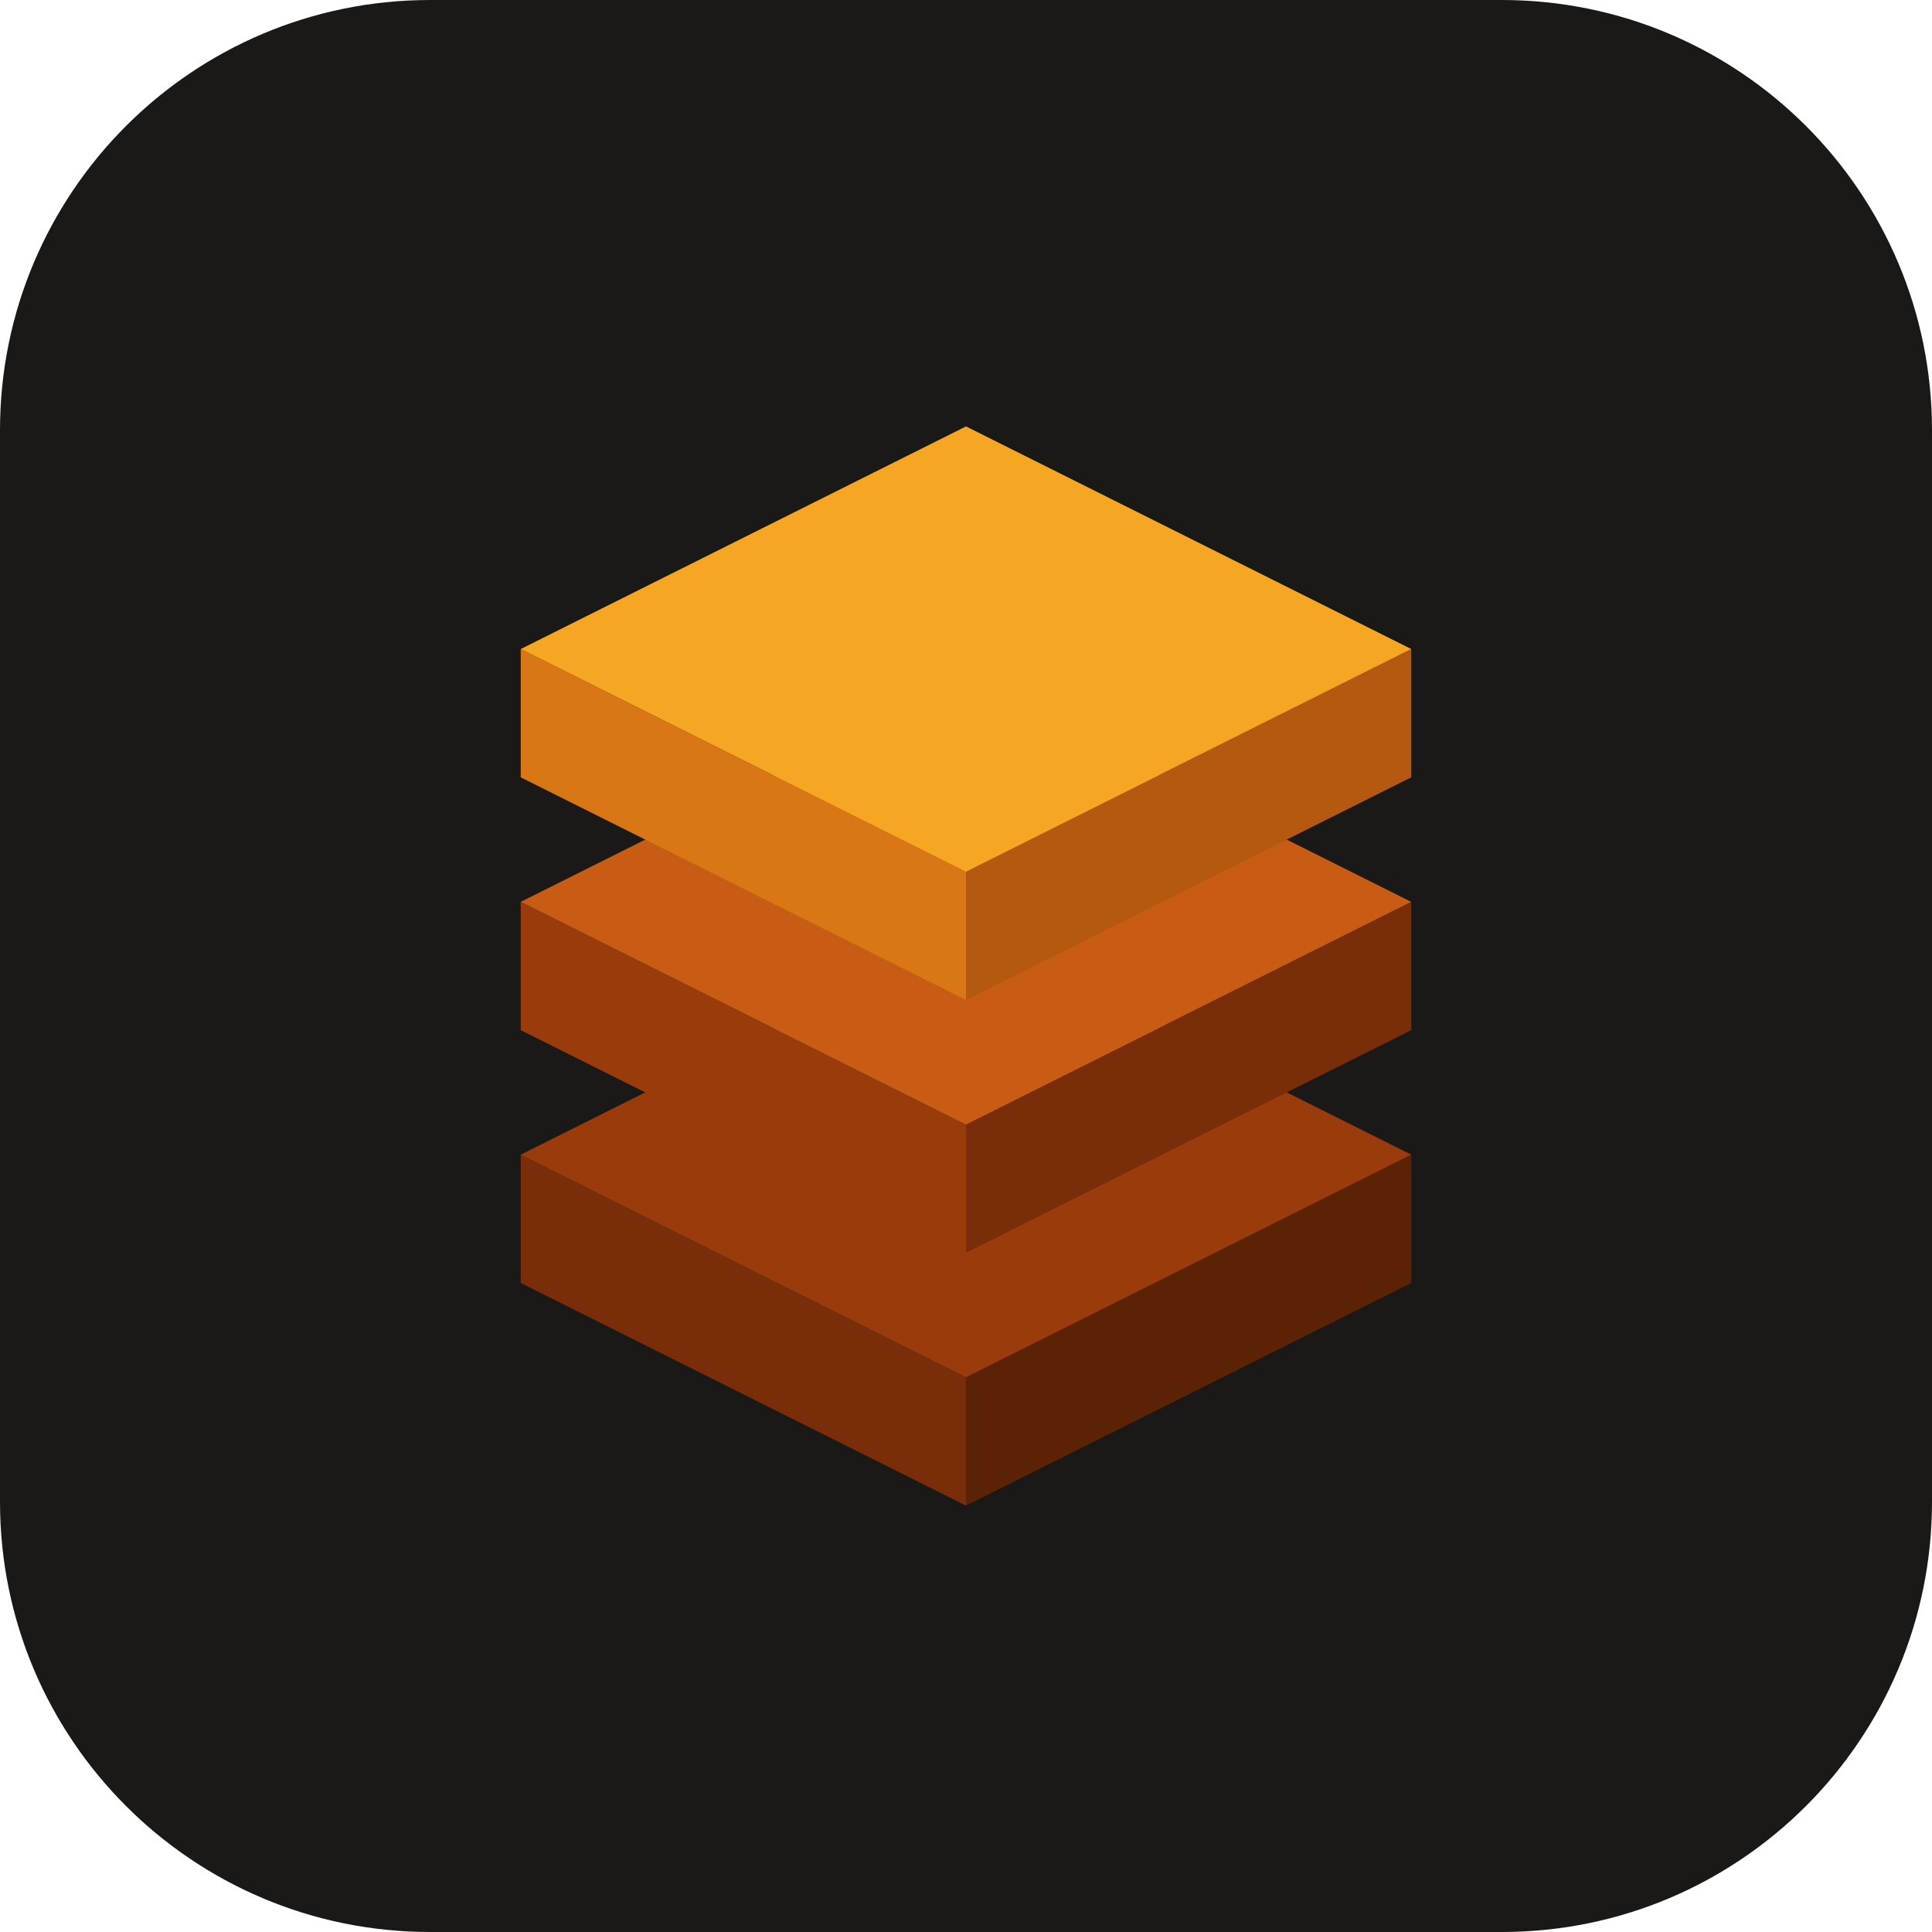
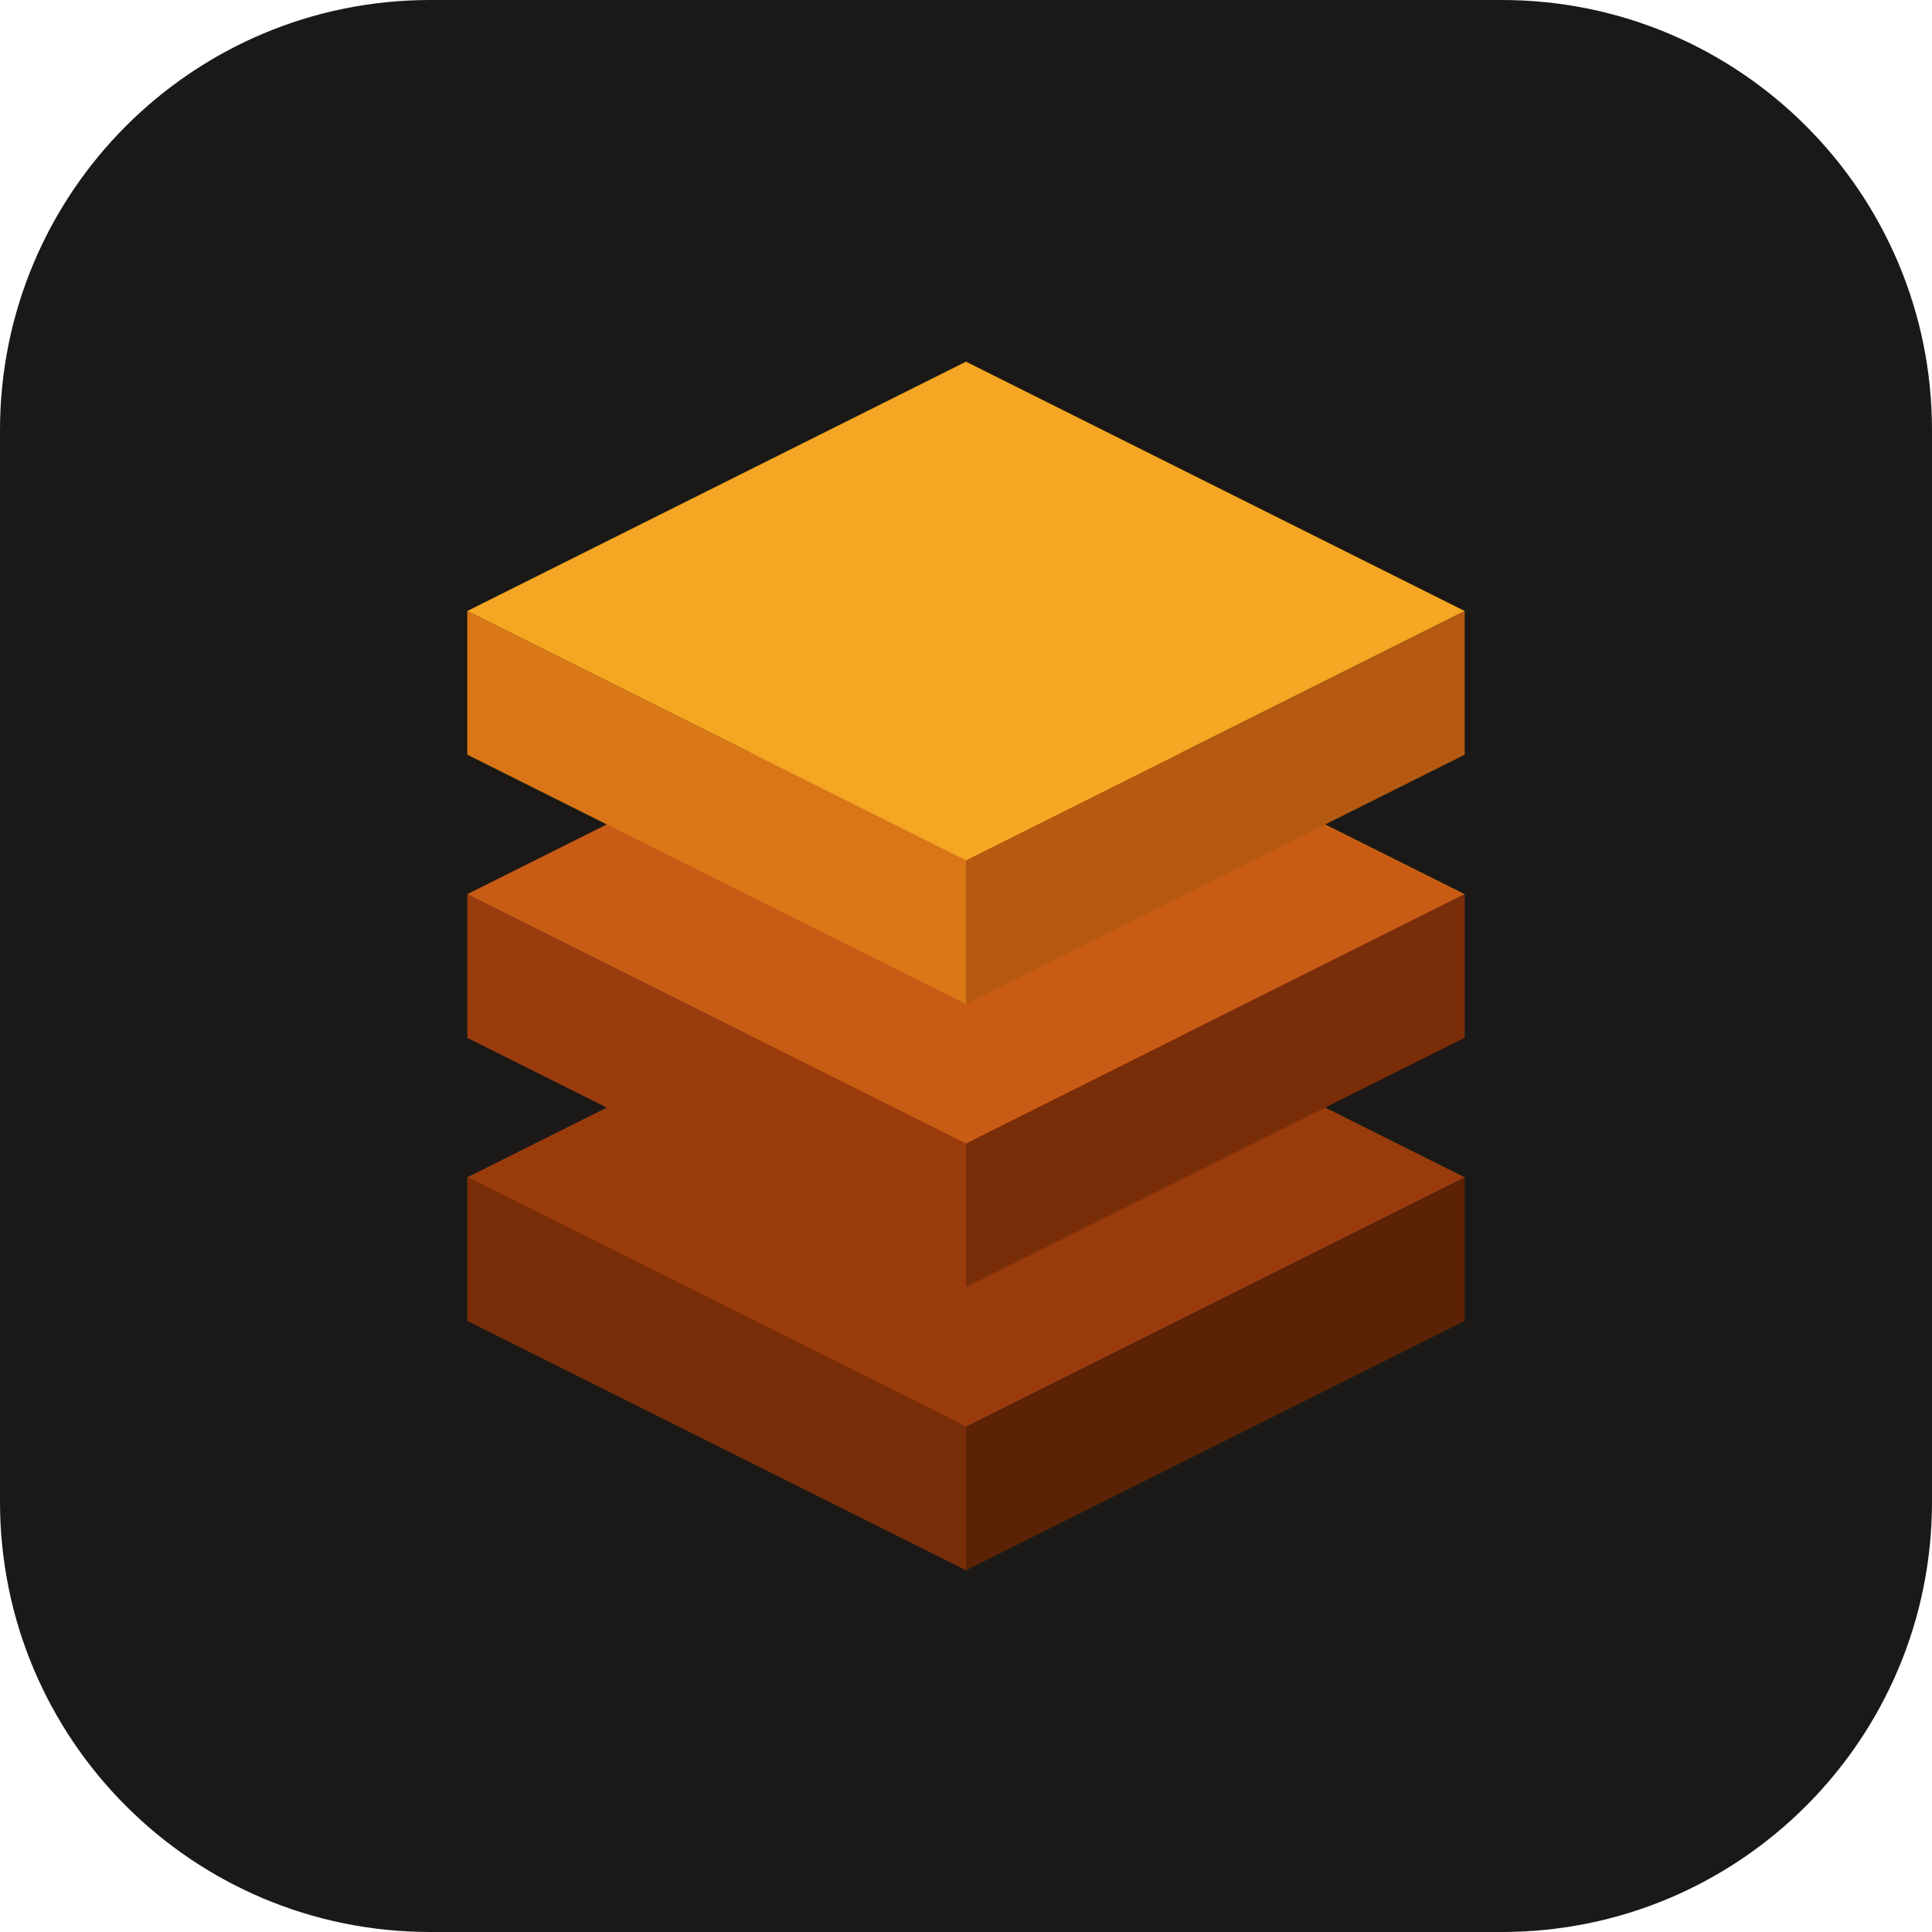
<svg xmlns="http://www.w3.org/2000/svg" viewBox="0 0 512 512" role="img" aria-label="GameDeck">
  <style>
    .bg{fill:#1a1917}
    @media (prefers-color-scheme: light){ .bg{fill:#ece2d2} }
  </style>
  <rect class="bg" width="512" height="512" rx="114" ry="114" />
  <g>
-     <polygon points="138,306 256,365 256,399 138,340" fill="#792d08" />
-     <polygon points="374,306 256,365 256,399 374,340" fill="#5c2206" />
-     <polygon points="256,247 374,306 256,365 138,306" fill="#9a3b0c" />
-     <polygon points="138,239 256,298 256,332 138,273" fill="#9a3b0c" />
-     <polygon points="374,239 256,298 256,332 374,273" fill="#792d08" />
-     <polygon points="256,180 374,239 256,298 138,239" fill="#c85c15" />
-     <polygon points="138,172 256,231 256,265 138,206" fill="#d97716" />
-     <polygon points="374,172 256,231 256,265 374,206" fill="#b4590f" />
-     <polygon points="256,113 374,172 256,231 138,172" fill="#f5a623" />
+     <polygon points="123.84,312 256,378.08 256,416.16 123.84,350.08" fill="#792d08" />
+     <polygon points="388.16,312 256,378.08 256,416.16 388.16,350.08" fill="#5c2206" />
+     <polygon points="256,245.92 388.16,312 256,378.08 123.84,312" fill="#9a3b0c" />
+     <polygon points="123.84,236.96 256,303.04 256,341.12 123.84,275.04" fill="#9a3b0c" />
+     <polygon points="388.16,236.96 256,303.04 256,341.12 388.16,275.04" fill="#792d08" />
+     <polygon points="256,170.88 388.16,236.96 256,303.04 123.84,236.96" fill="#c85c15" />
+     <polygon points="123.84,161.92 256,228 256,266.08 123.84,200" fill="#d97716" />
+     <polygon points="388.16,161.92 256,228 256,266.08 388.16,200" fill="#b4590f" />
+     <polygon points="256,95.84 388.16,161.92 256,228 123.84,161.92" fill="#f5a623" />
  </g>
</svg>
